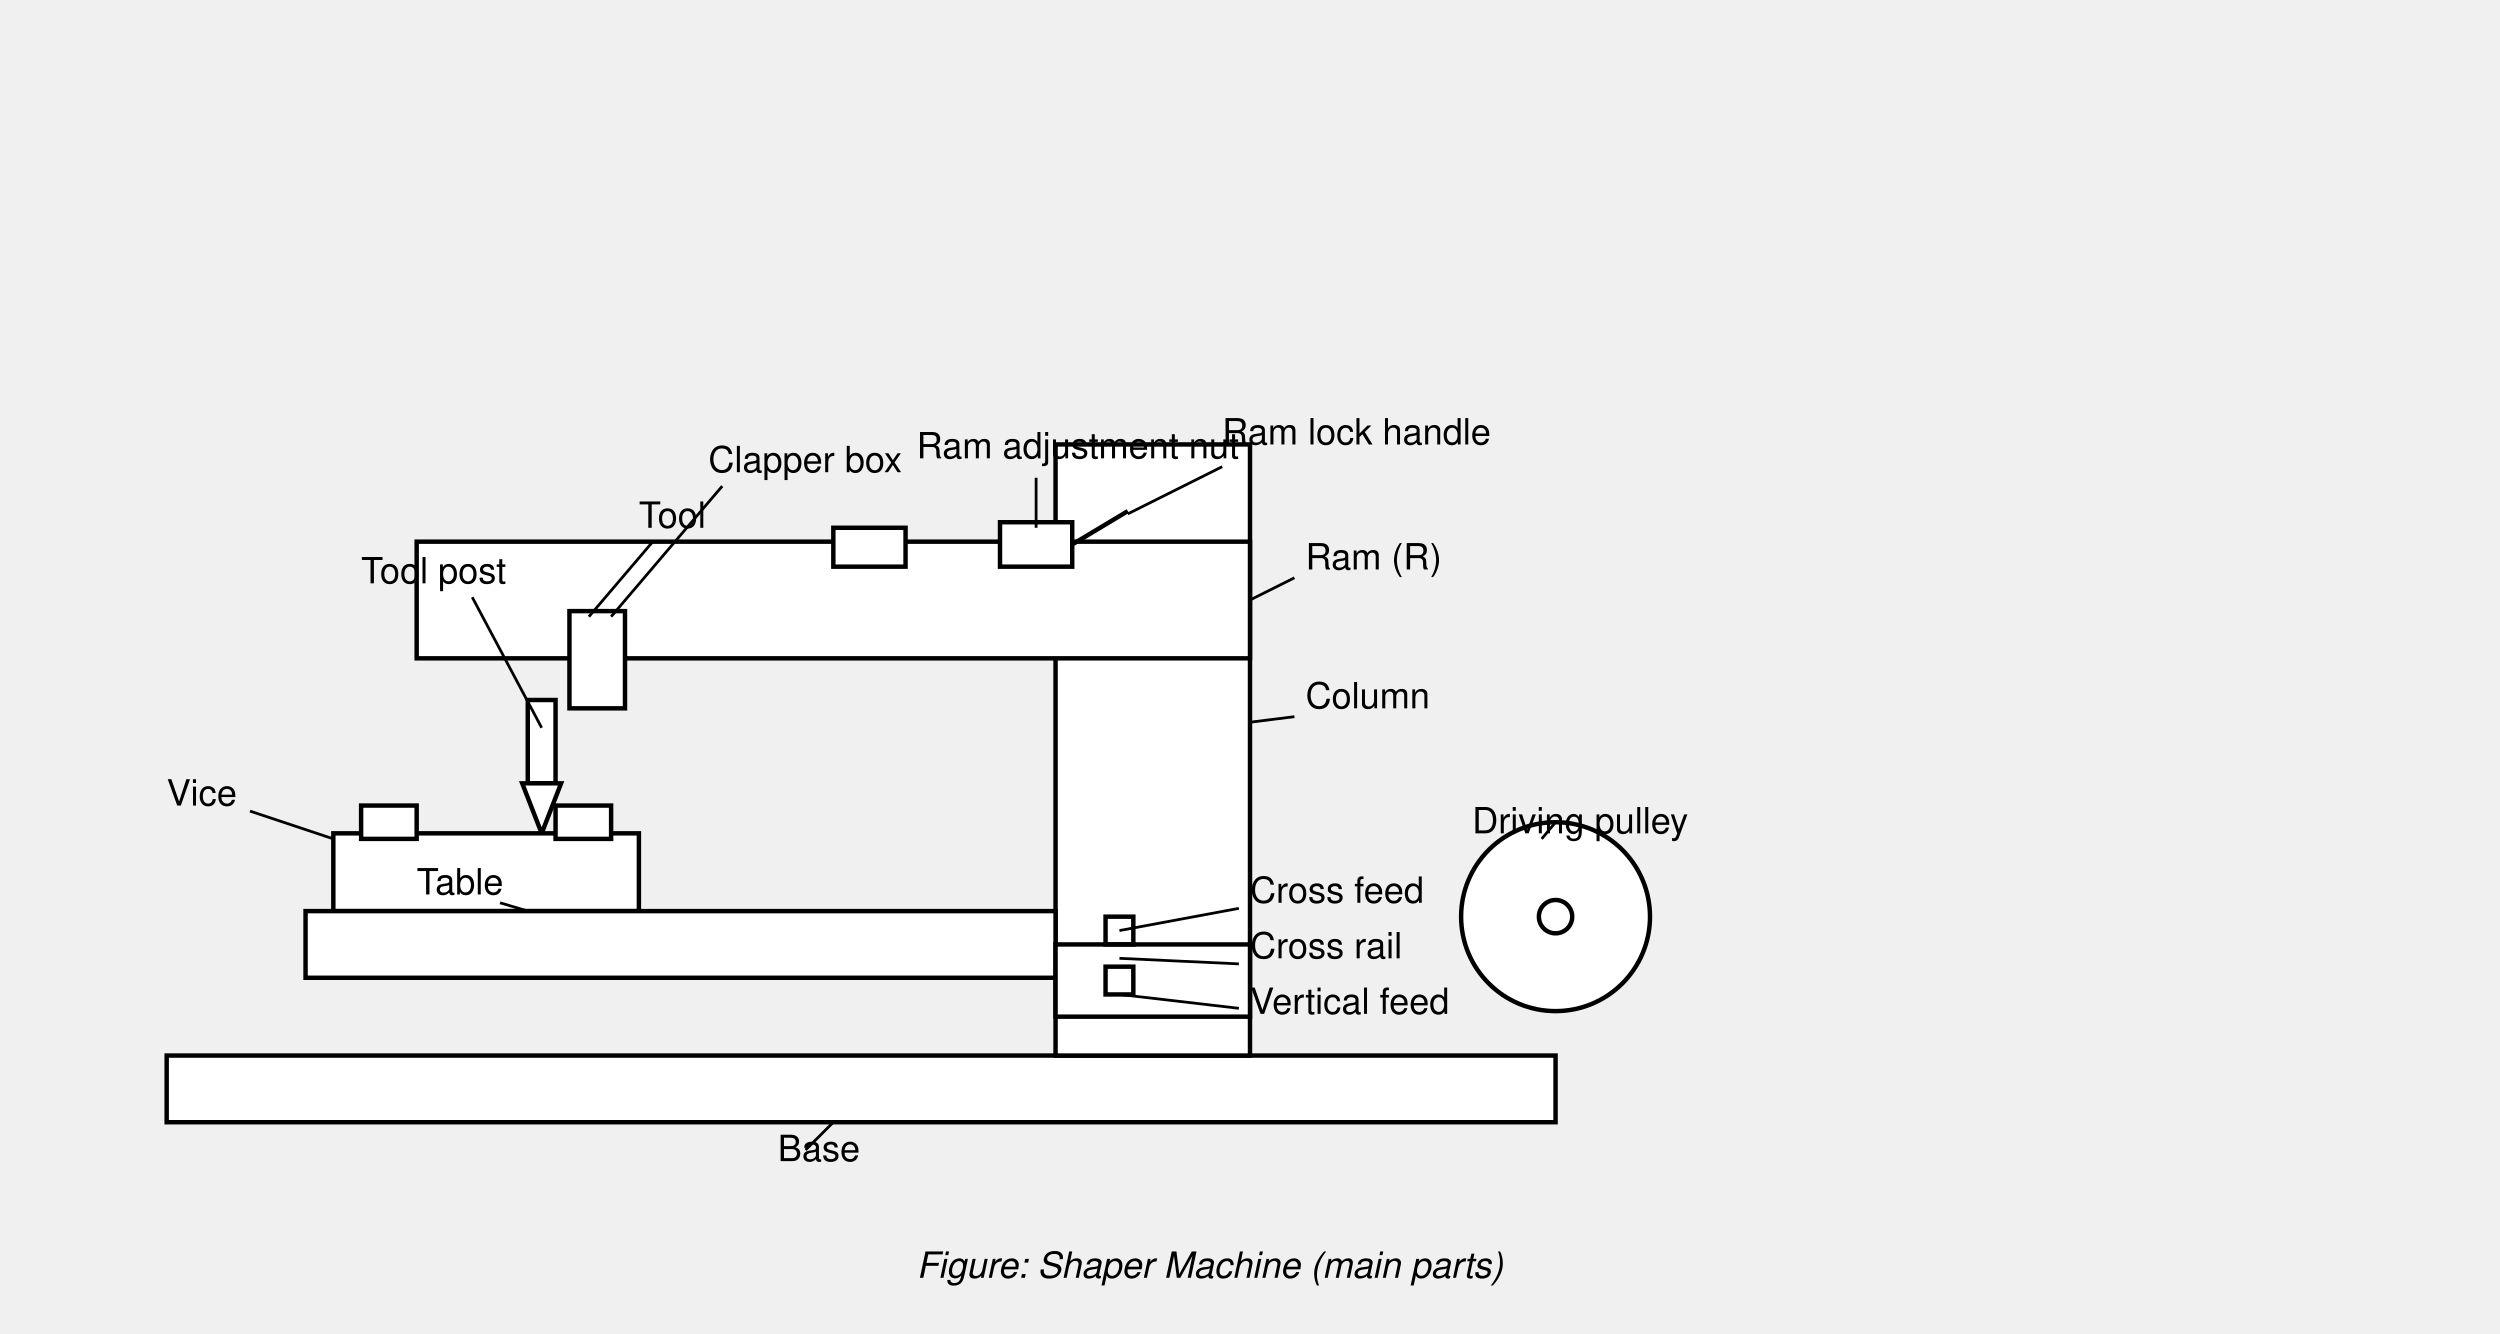
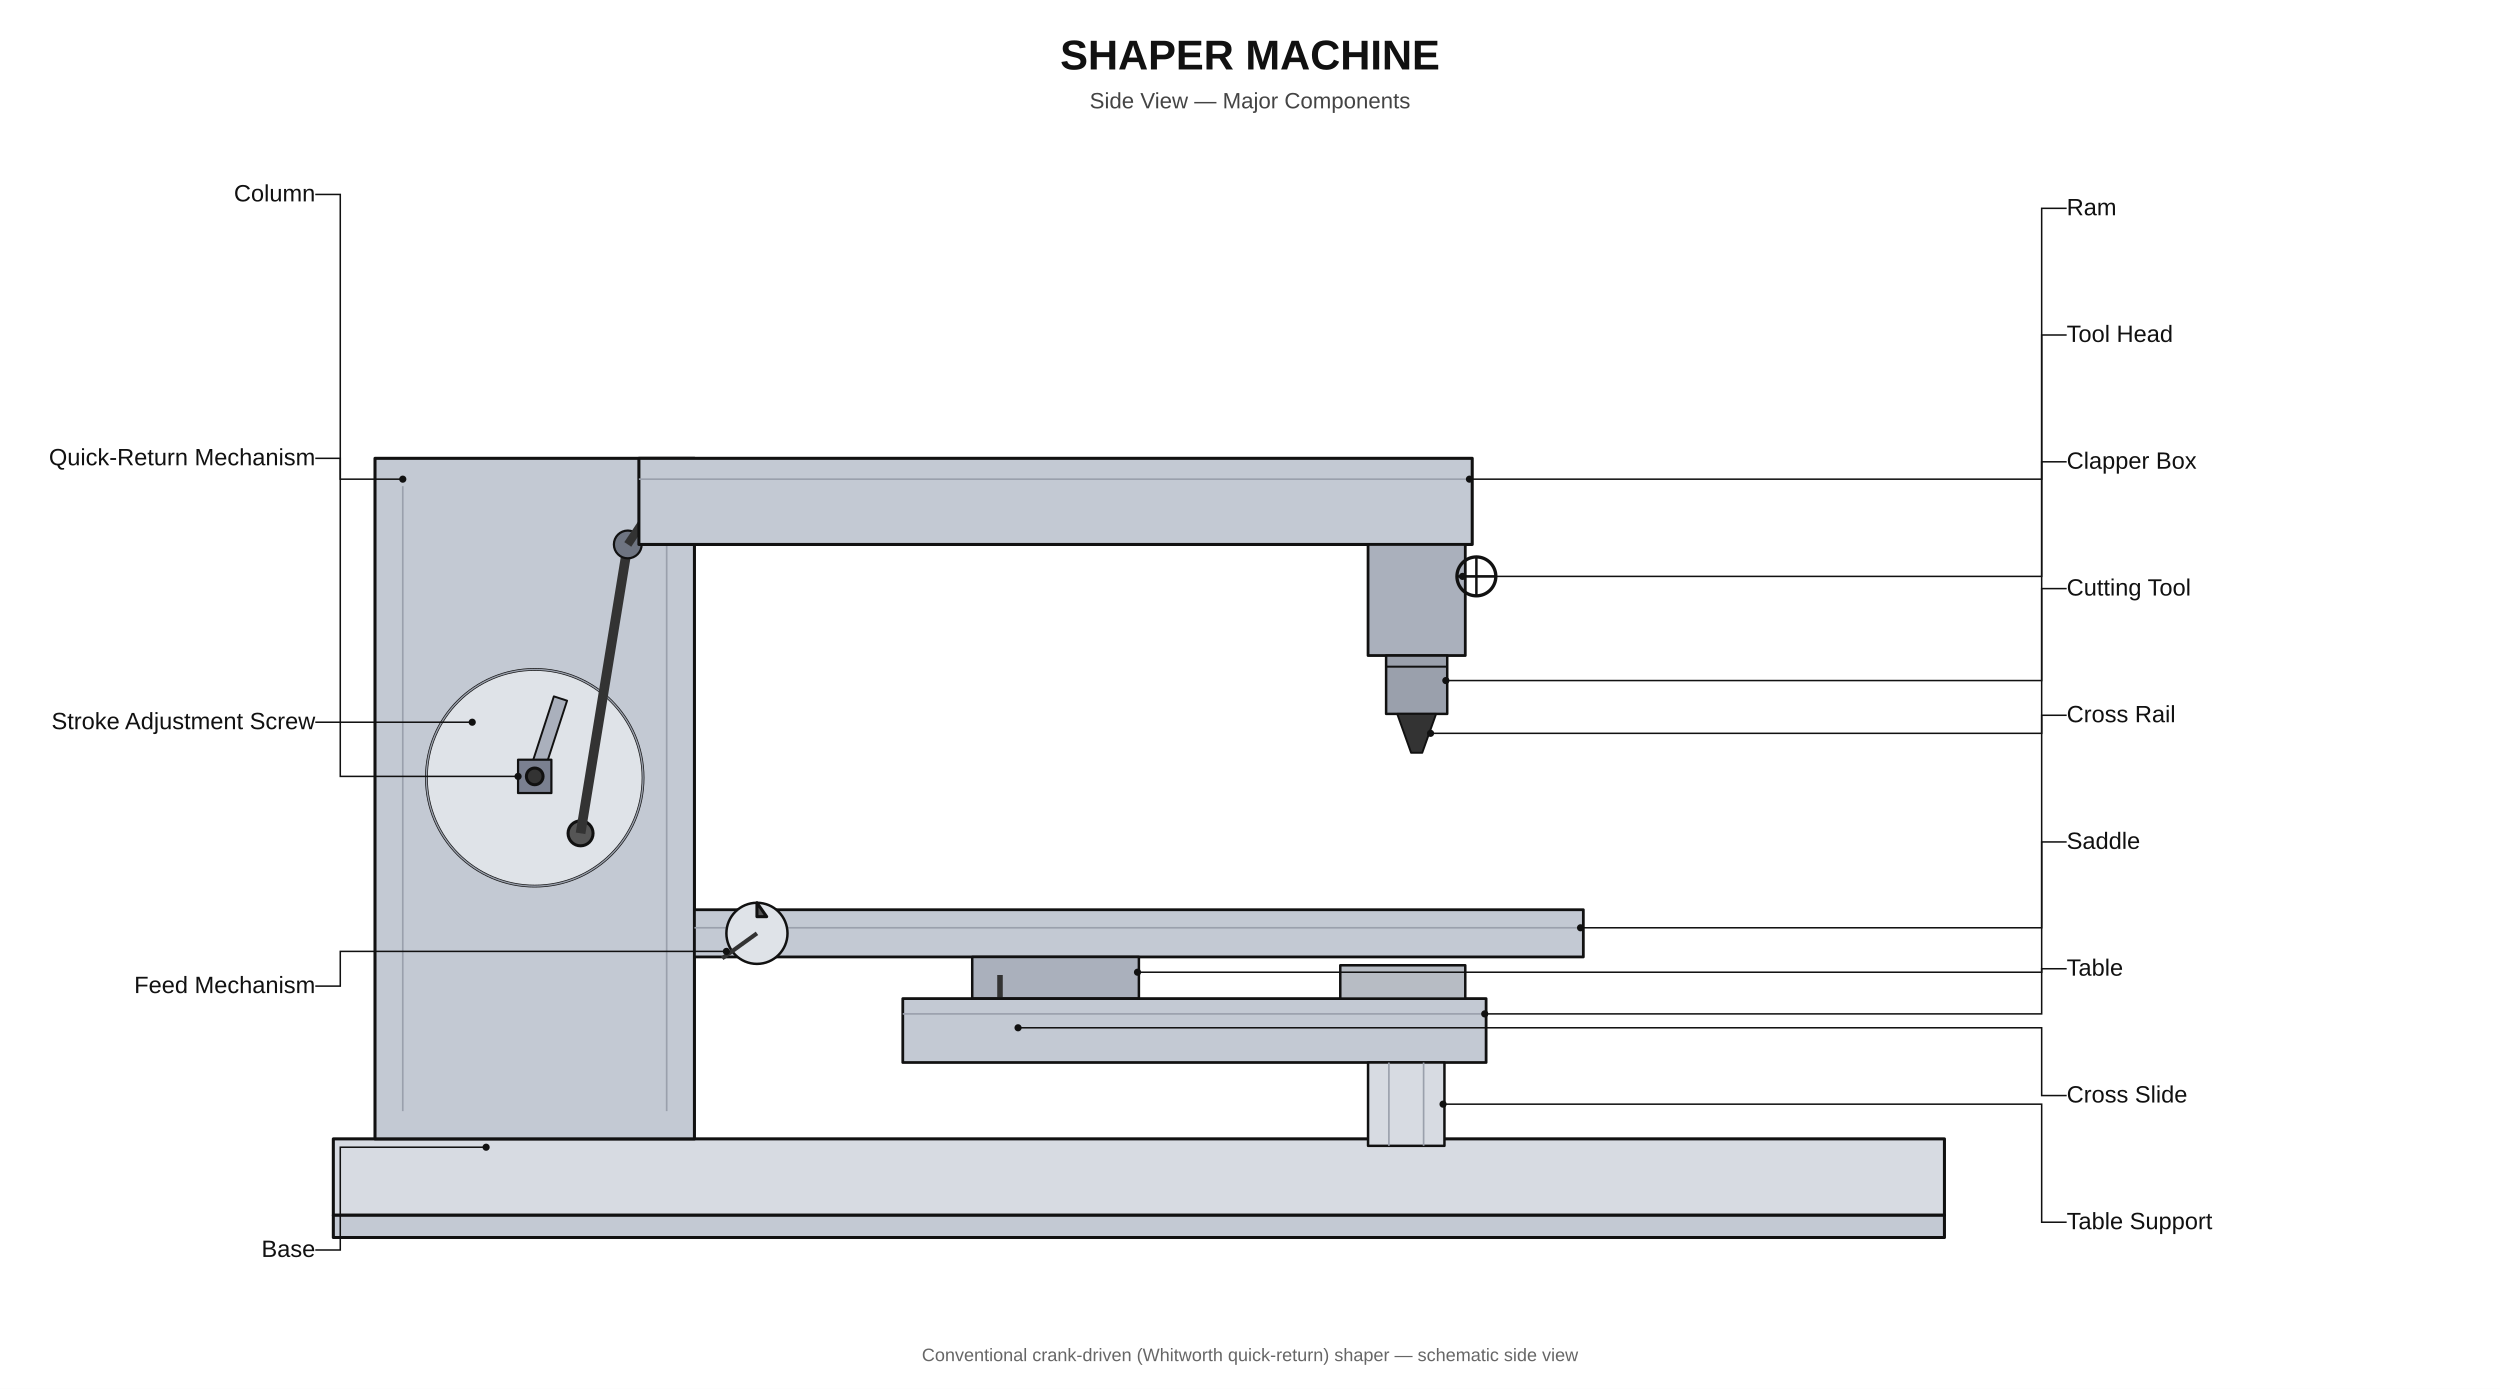
- <svg xmlns="http://www.w3.org/2000/svg" viewBox="0 0 900 480" font-family="Helvetica, Arial, sans-serif">
-   <style>
-     .p{fill:none;stroke:#000;stroke-width:1.6;}
-     .f{fill:#fff;stroke:#000;stroke-width:1.6;}
-     .lbl{font-size:13px;fill:#000;}
-     .lead{stroke:#000;stroke-width:1;fill:none;}
-     .dot{fill:#000;}
-   </style>
-   <rect class="f" x="60" y="380" width="500" height="24" />
-   <rect class="f" x="380" y="160" width="70" height="220" />
-   <circle class="f" cx="560" cy="330" r="34" />
-   <circle class="p" cx="560" cy="330" r="6" />
-   <rect class="f" x="150" y="195" width="300" height="42" />
-   <rect class="f" x="300" y="190" width="26" height="14" />
-   <rect class="f" x="360" y="188" width="26" height="16" />
-   <line class="p" x1="386" y1="196" x2="406" y2="184" />
-   <rect class="f" x="205" y="220" width="20" height="35" />
-   <rect class="f" x="190" y="252" width="10" height="30" />
-   <polygon class="f" points="188,282 202,282 195,300" />
-   <rect class="f" x="120" y="300" width="110" height="28" />
-   <rect class="f" x="130" y="290" width="20" height="12" />
-   <rect class="f" x="200" y="290" width="20" height="12" />
-   <rect class="f" x="110" y="328" width="270" height="24" />
-   <rect class="f" x="380" y="340" width="70" height="26" />
-   <rect class="p" x="398" y="348" width="10" height="10" />
-   <rect class="p" x="398" y="330" width="10" height="10" />
-   <text class="lbl" x="130" y="210">Tool post</text>
-   <line class="lead" x1="195" y1="262" x2="170" y2="215" />
-   <text class="lbl" x="230" y="190">Tool</text>
-   <line class="lead" x1="212" y1="222" x2="235" y2="195" />
-   <text class="lbl" x="255" y="170">Clapper box</text>
-   <line class="lead" x1="220" y1="222" x2="260" y2="175" />
-   <text class="lbl" x="330" y="165">Ram adjustment nut</text>
-   <line class="lead" x1="373" y1="190" x2="373" y2="172" />
-   <text class="lbl" x="440" y="160">Ram lock handle</text>
-   <line class="lead" x1="406" y1="185" x2="440" y2="168" />
-   <text class="lbl" x="470" y="205">Ram (R)</text>
-   <line class="lead" x1="450" y1="216" x2="466" y2="208" />
-   <text class="lbl" x="470" y="255">Column</text>
-   <line class="lead" x1="450" y1="260" x2="466" y2="258" />
-   <text class="lbl" x="530" y="300">Driving pulley</text>
-   <line class="lead" x1="560" y1="296" x2="555" y2="302" />
-   <text class="lbl" x="60" y="290">Vice</text>
-   <line class="lead" x1="120" y1="302" x2="90" y2="292" />
-   <text class="lbl" x="150" y="322">Table</text>
-   <line class="lead" x1="190" y1="328" x2="180" y2="325" />
-   <text class="lbl" x="450" y="325">Cross feed</text>
-   <line class="lead" x1="403" y1="335" x2="446" y2="327" />
-   <text class="lbl" x="450" y="345">Cross rail</text>
-   <line class="lead" x1="403" y1="345" x2="446" y2="347" />
-   <text class="lbl" x="450" y="365">Vertical feed</text>
-   <line class="lead" x1="403" y1="358" x2="446" y2="363" />
-   <text class="lbl" x="280" y="418">Base</text>
-   <line class="lead" x1="300" y1="404" x2="290" y2="414" />
-   <text class="lbl" x="330" y="460" font-size="14" font-style="italic">Figure: Shaper Machine (main parts)</text>
+ <svg xmlns="http://www.w3.org/2000/svg" viewBox="0 0 1800 1000" font-family="Arial, Helvetica, sans-serif">
+   <rect x="0" y="0" width="1800" height="1000" fill="#ffffff" />
+   <text x="900" y="50" text-anchor="middle" font-size="30" font-weight="bold" fill="#111111">SHAPER MACHINE</text>
+   <text x="900" y="78" text-anchor="middle" font-size="16" fill="#444444">Side View — Major Components</text>
+   <g stroke="#111111" stroke-width="2.2" fill="#eef1f5" stroke-linejoin="round">
+     <rect x="240" y="820" width="1160" height="55" fill="#d7dbe2" />
+     <rect x="240" y="875" width="1160" height="16" fill="#c3c9d3" />
+     <rect x="270" y="330" width="230" height="490" fill="#c3c9d3" />
+     <line x1="290" y1="350" x2="290" y2="800" stroke="#9aa0ac" stroke-width="1.2" />
+     <line x1="480" y1="350" x2="480" y2="800" stroke="#9aa0ac" stroke-width="1.2" />
+     <circle cx="385" cy="560" r="78" fill="#dfe3e8" stroke="#111111" stroke-width="2" />
+     <circle cx="385" cy="560" r="78" fill="none" stroke="#9aa0ac" stroke-width="1" />
+     <rect x="380" y="500" width="10" height="55" fill="#aab0bc" stroke="#111111" stroke-width="1.4" transform="rotate(18 385 560)" />
+     <circle cx="418" cy="600" r="9" fill="#555555" />
+     <rect x="373" y="547" width="24" height="24" fill="#7a8090" stroke="#111111" stroke-width="1.6" />
+     <circle cx="385" cy="559" r="6" fill="#333333" />
+     <line x1="418" y1="600" x2="452" y2="392" stroke="#333333" stroke-width="7" />
+     <circle cx="452" cy="392" r="10" fill="#6e7481" stroke="#111111" stroke-width="1.6" />
+     <line x1="452" y1="392" x2="470" y2="365" stroke="#333333" stroke-width="6" />
+     <circle cx="470" cy="365" r="8" fill="#6e7481" stroke="#111111" stroke-width="1.4" />
+     <rect x="460" y="330" width="600" height="62" fill="#c3c9d3" />
+     <line x1="460" y1="345" x2="1060" y2="345" stroke="#9aa0ac" stroke-width="1.2" />
+     <rect x="985" y="392" width="70" height="80" fill="#aab0bc" stroke="#111111" stroke-width="2" />
+     <circle cx="1063" cy="415" r="14" fill="none" stroke="#111111" stroke-width="2.4" />
+     <line x1="1063" y1="401" x2="1063" y2="429" stroke="#111111" stroke-width="1.8" />
+     <line x1="1049" y1="415" x2="1077" y2="415" stroke="#111111" stroke-width="1.8" />
+     <rect x="998" y="472" width="44" height="42" fill="#9aa0ac" stroke="#111111" stroke-width="1.8" />
+     <line x1="998" y1="480" x2="1042" y2="480" stroke="#111111" stroke-width="1.4" />
+     <polygon points="1006,514 1034,514 1024,542 1016,542" fill="#333333" stroke="#111111" stroke-width="1.4" />
+     <rect x="500" y="655" width="640" height="34" fill="#c3c9d3" stroke="#111111" stroke-width="2" />
+     <line x1="500" y1="668" x2="1140" y2="668" stroke="#9aa0ac" stroke-width="1.2" />
+     <circle cx="545" cy="672" r="22" fill="#dfe3e8" stroke="#111111" stroke-width="1.8" />
+     <path d="M 545,650 L 552,660 L 545,660 Z" fill="#555555" />
+     <line x1="520" y1="690" x2="545" y2="672" stroke="#333333" stroke-width="3" />
+     <rect x="700" y="689" width="120" height="30" fill="#aab0bc" stroke="#111111" stroke-width="1.8" />
+     <circle cx="715" cy="740" r="20" fill="none" stroke="#111111" stroke-width="2.6" />
+     <line x1="715" y1="720" x2="715" y2="760" stroke="#111111" stroke-width="1.8" />
+     <line x1="695" y1="740" x2="735" y2="740" stroke="#111111" stroke-width="1.8" />
+     <line x1="720" y1="719" x2="720" y2="702" stroke="#333333" stroke-width="4" />
+     <rect x="650" y="719" width="420" height="46" fill="#c3c9d3" stroke="#111111" stroke-width="2" />
+     <line x1="650" y1="730" x2="1070" y2="730" stroke="#9aa0ac" stroke-width="1.2" />
+     <rect x="965" y="695" width="90" height="24" fill="#b7bcc4" stroke="#111111" stroke-width="1.8" />
+     <rect x="985" y="765" width="55" height="60" fill="#d7dbe2" stroke="#111111" stroke-width="1.8" />
+     <line x1="1000" y1="765" x2="1000" y2="825" stroke="#9aa0ac" stroke-width="1.2" />
+     <line x1="1025" y1="765" x2="1025" y2="825" stroke="#9aa0ac" stroke-width="1.2" />
+   </g>
+   <g>
+     <path d="M 290.0,345.0 L 245.0,345.0 L 245.0,140.0 L 227.0,140.0" fill="none" stroke="#111111" stroke-width="1.1" />
+     <circle cx="290.0" cy="345.0" r="2.6" fill="#111111" />
+     <path d="M 340.0,520.0 L 245.0,520.0 L 245.0,330.0 L 227.0,330.0" fill="none" stroke="#111111" stroke-width="1.1" />
+     <circle cx="340.0" cy="520.0" r="2.6" fill="#111111" />
+     <path d="M 373.0,559.0 L 245.0,559.0 L 245.0,520.0 L 227.0,520.0" fill="none" stroke="#111111" stroke-width="1.1" />
+     <circle cx="373.0" cy="559.0" r="2.6" fill="#111111" />
+     <path d="M 523.0,685.0 L 245.0,685.0 L 245.0,710.0 L 227.0,710.0" fill="none" stroke="#111111" stroke-width="1.1" />
+     <circle cx="523.0" cy="685.0" r="2.6" fill="#111111" />
+     <path d="M 350.0,826.0 L 245.0,826.0 L 245.0,900.0 L 227.0,900.0" fill="none" stroke="#111111" stroke-width="1.1" />
+     <circle cx="350.0" cy="826.0" r="2.6" fill="#111111" />
+   </g>
+   <g>
+     <text x="227.0" y="145.0" text-anchor="end" font-size="17" fill="#111111">Column</text>
+     <text x="227.0" y="335.0" text-anchor="end" font-size="17" fill="#111111">Quick-Return Mechanism</text>
+     <text x="227.0" y="525.0" text-anchor="end" font-size="17" fill="#111111">Stroke Adjustment Screw</text>
+     <text x="227.0" y="715.0" text-anchor="end" font-size="17" fill="#111111">Feed Mechanism</text>
+     <text x="227.0" y="905.0" text-anchor="end" font-size="17" fill="#111111">Base</text>
+   </g>
+   <g>
+     <path d="M 1058.0,345.0 L 1470.0,345.0 L 1470.0,150.0 L 1488.0,150.0" fill="none" stroke="#111111" stroke-width="1.1" />
+     <circle cx="1058.0" cy="345.0" r="2.6" fill="#111111" />
+     <path d="M 1053.0,415.0 L 1470.0,415.0 L 1470.0,241.2 L 1488.0,241.2" fill="none" stroke="#111111" stroke-width="1.1" />
+     <circle cx="1053.0" cy="415.0" r="2.6" fill="#111111" />
+     <path d="M 1041.0,490.0 L 1470.0,490.0 L 1470.0,332.5 L 1488.0,332.5" fill="none" stroke="#111111" stroke-width="1.1" />
+     <circle cx="1041.0" cy="490.0" r="2.6" fill="#111111" />
+     <path d="M 1030.0,528.0 L 1470.0,528.0 L 1470.0,423.8 L 1488.0,423.8" fill="none" stroke="#111111" stroke-width="1.1" />
+     <circle cx="1030.0" cy="528.0" r="2.6" fill="#111111" />
+     <path d="M 1138.0,668.0 L 1470.0,668.0 L 1470.0,515.0 L 1488.0,515.0" fill="none" stroke="#111111" stroke-width="1.1" />
+     <circle cx="1138.0" cy="668.0" r="2.6" fill="#111111" />
+     <path d="M 819.0,700.0 L 1470.0,700.0 L 1470.0,606.2 L 1488.0,606.2" fill="none" stroke="#111111" stroke-width="1.1" />
+     <circle cx="819.0" cy="700.0" r="2.6" fill="#111111" />
+     <path d="M 1069.0,730.0 L 1470.0,730.0 L 1470.0,697.5 L 1488.0,697.5" fill="none" stroke="#111111" stroke-width="1.1" />
+     <circle cx="1069.0" cy="730.0" r="2.6" fill="#111111" />
+     <path d="M 733.0,740.0 L 1470.0,740.0 L 1470.0,788.8 L 1488.0,788.8" fill="none" stroke="#111111" stroke-width="1.1" />
+     <circle cx="733.0" cy="740.0" r="2.6" fill="#111111" />
+     <path d="M 1039.0,795.0 L 1470.0,795.0 L 1470.0,880.0 L 1488.0,880.0" fill="none" stroke="#111111" stroke-width="1.1" />
+     <circle cx="1039.0" cy="795.0" r="2.6" fill="#111111" />
+   </g>
+   <g>
+     <text x="1488.0" y="155.0" text-anchor="start" font-size="17" fill="#111111">Ram</text>
+     <text x="1488.0" y="246.2" text-anchor="start" font-size="17" fill="#111111">Tool Head</text>
+     <text x="1488.0" y="337.5" text-anchor="start" font-size="17" fill="#111111">Clapper Box</text>
+     <text x="1488.0" y="428.8" text-anchor="start" font-size="17" fill="#111111">Cutting Tool</text>
+     <text x="1488.0" y="520.0" text-anchor="start" font-size="17" fill="#111111">Cross Rail</text>
+     <text x="1488.0" y="611.2" text-anchor="start" font-size="17" fill="#111111">Saddle</text>
+     <text x="1488.0" y="702.5" text-anchor="start" font-size="17" fill="#111111">Table</text>
+     <text x="1488.0" y="793.8" text-anchor="start" font-size="17" fill="#111111">Cross Slide</text>
+     <text x="1488.0" y="885.0" text-anchor="start" font-size="17" fill="#111111">Table Support</text>
+   </g>
+   <text x="900" y="980" text-anchor="middle" font-size="13" fill="#666666">Conventional crank-driven (Whitworth quick-return) shaper — schematic side view</text>
</svg>
